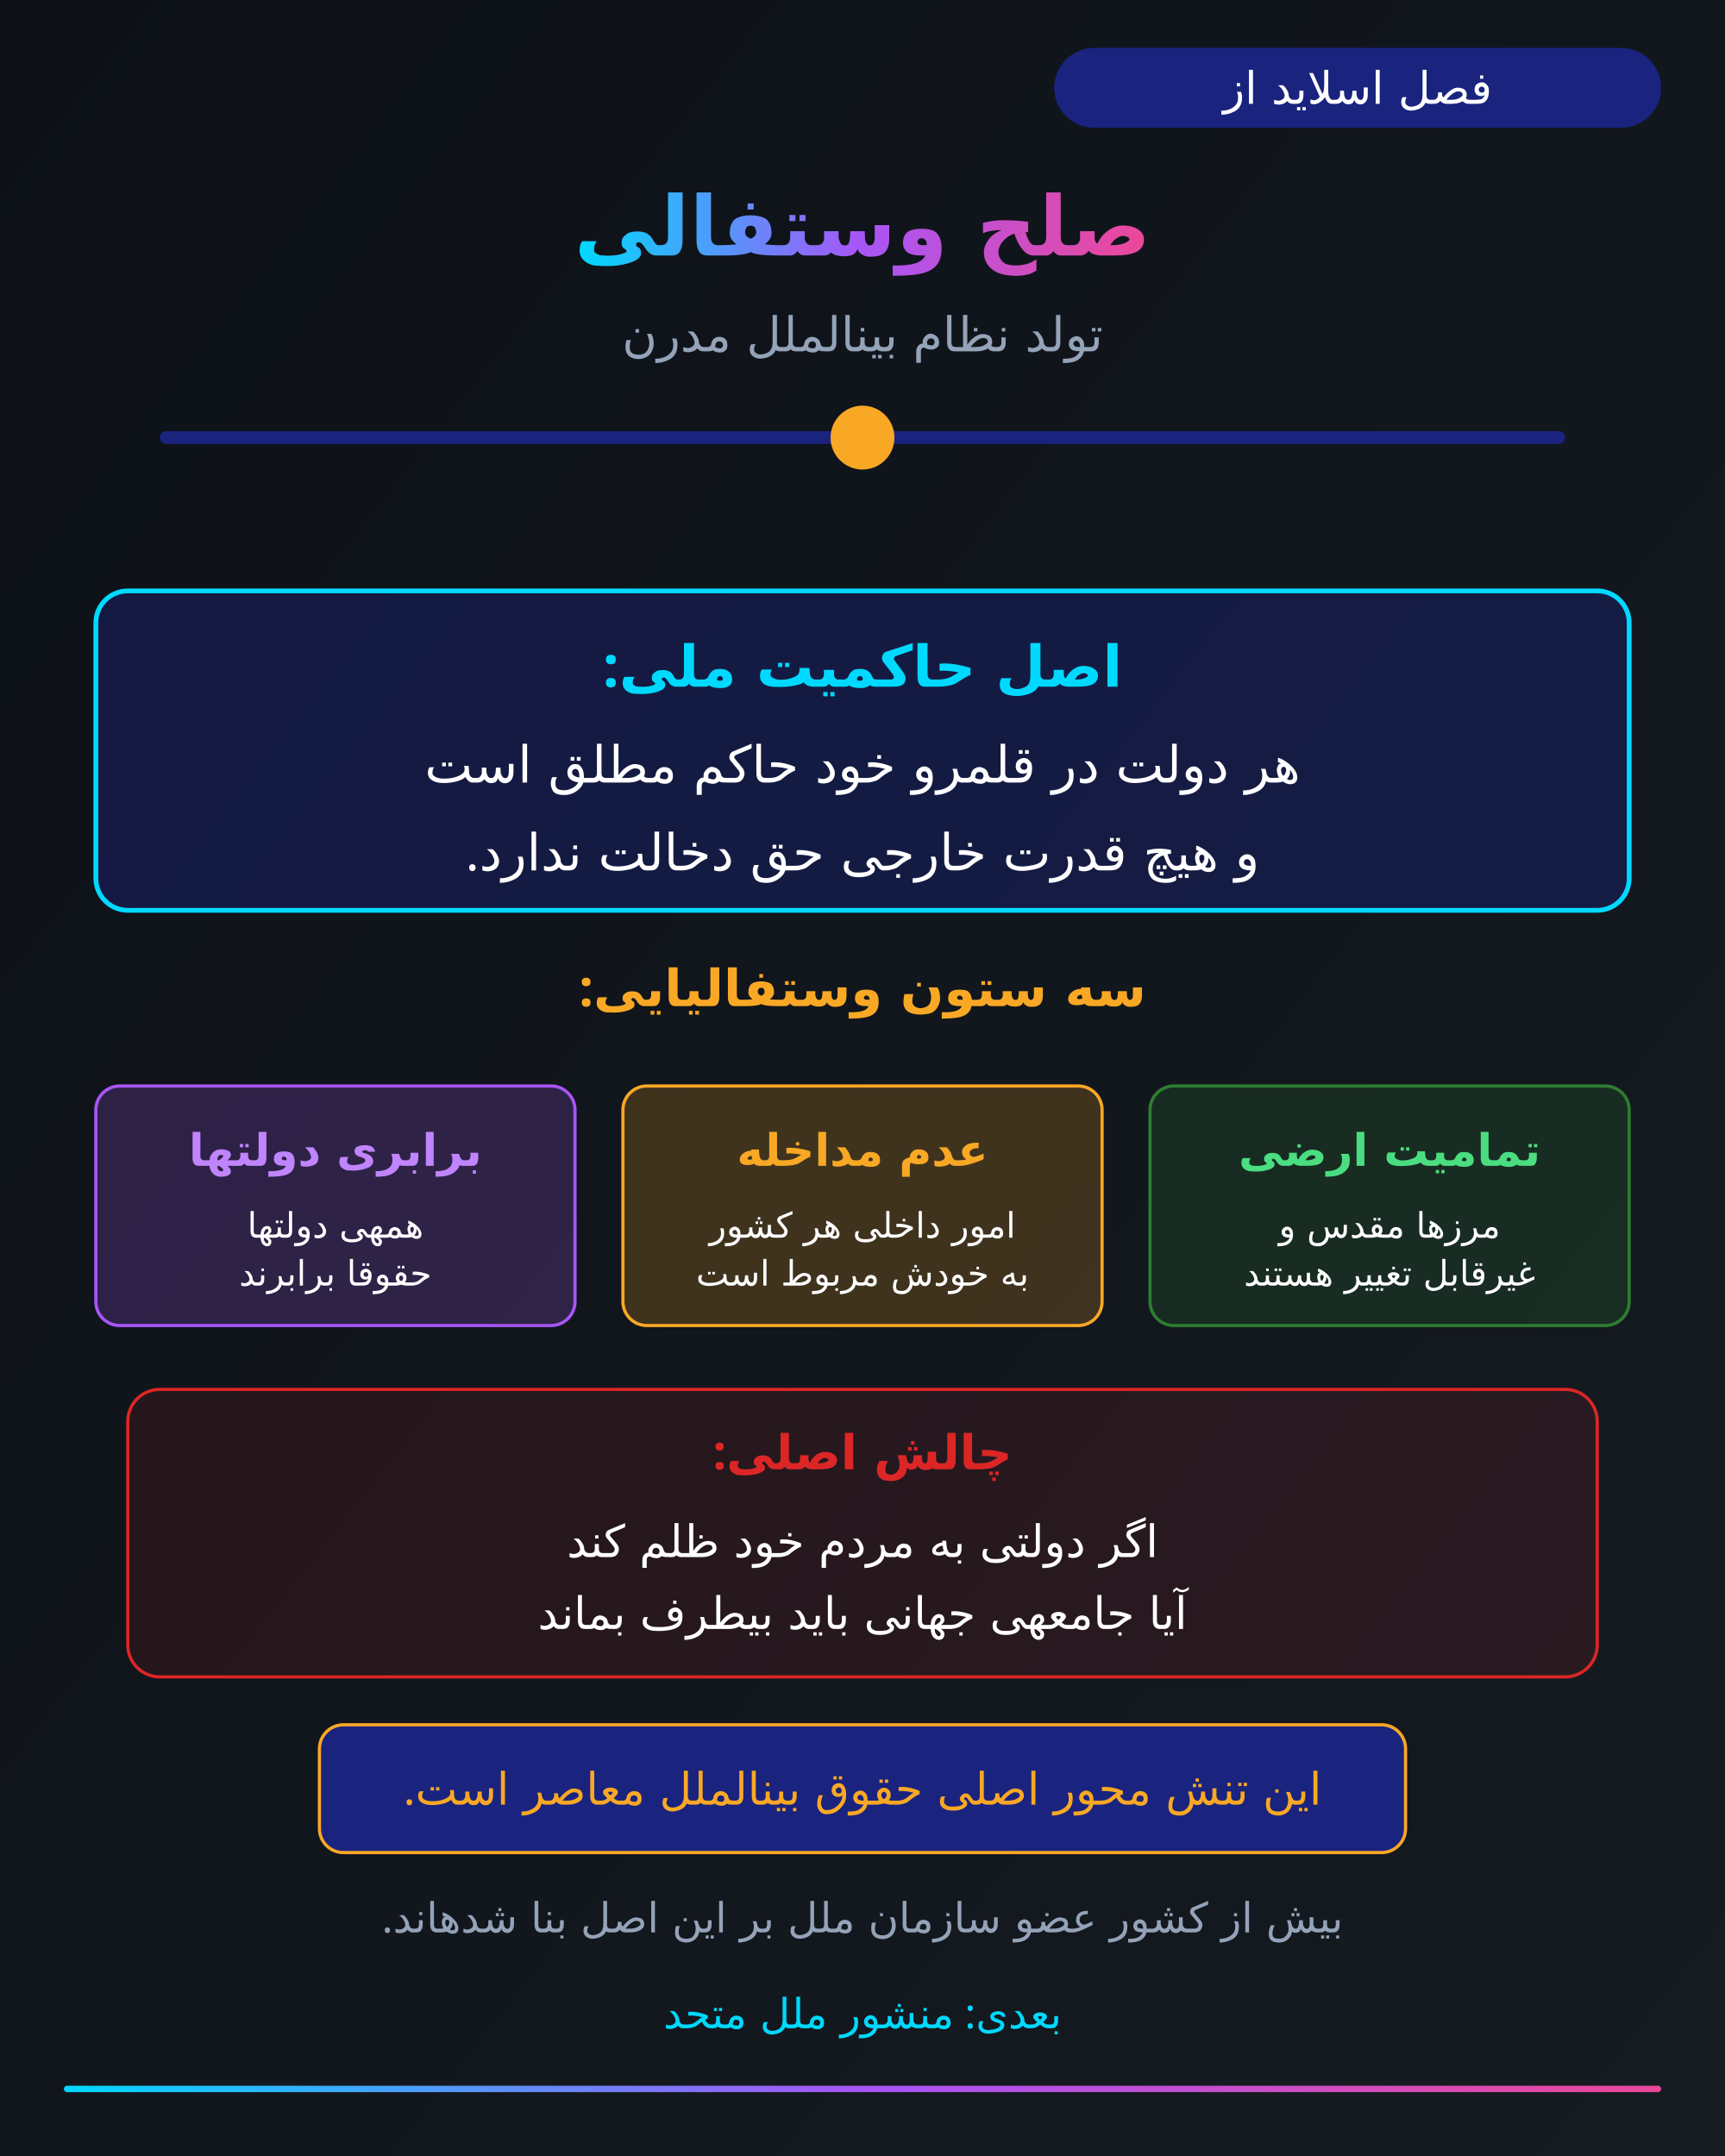
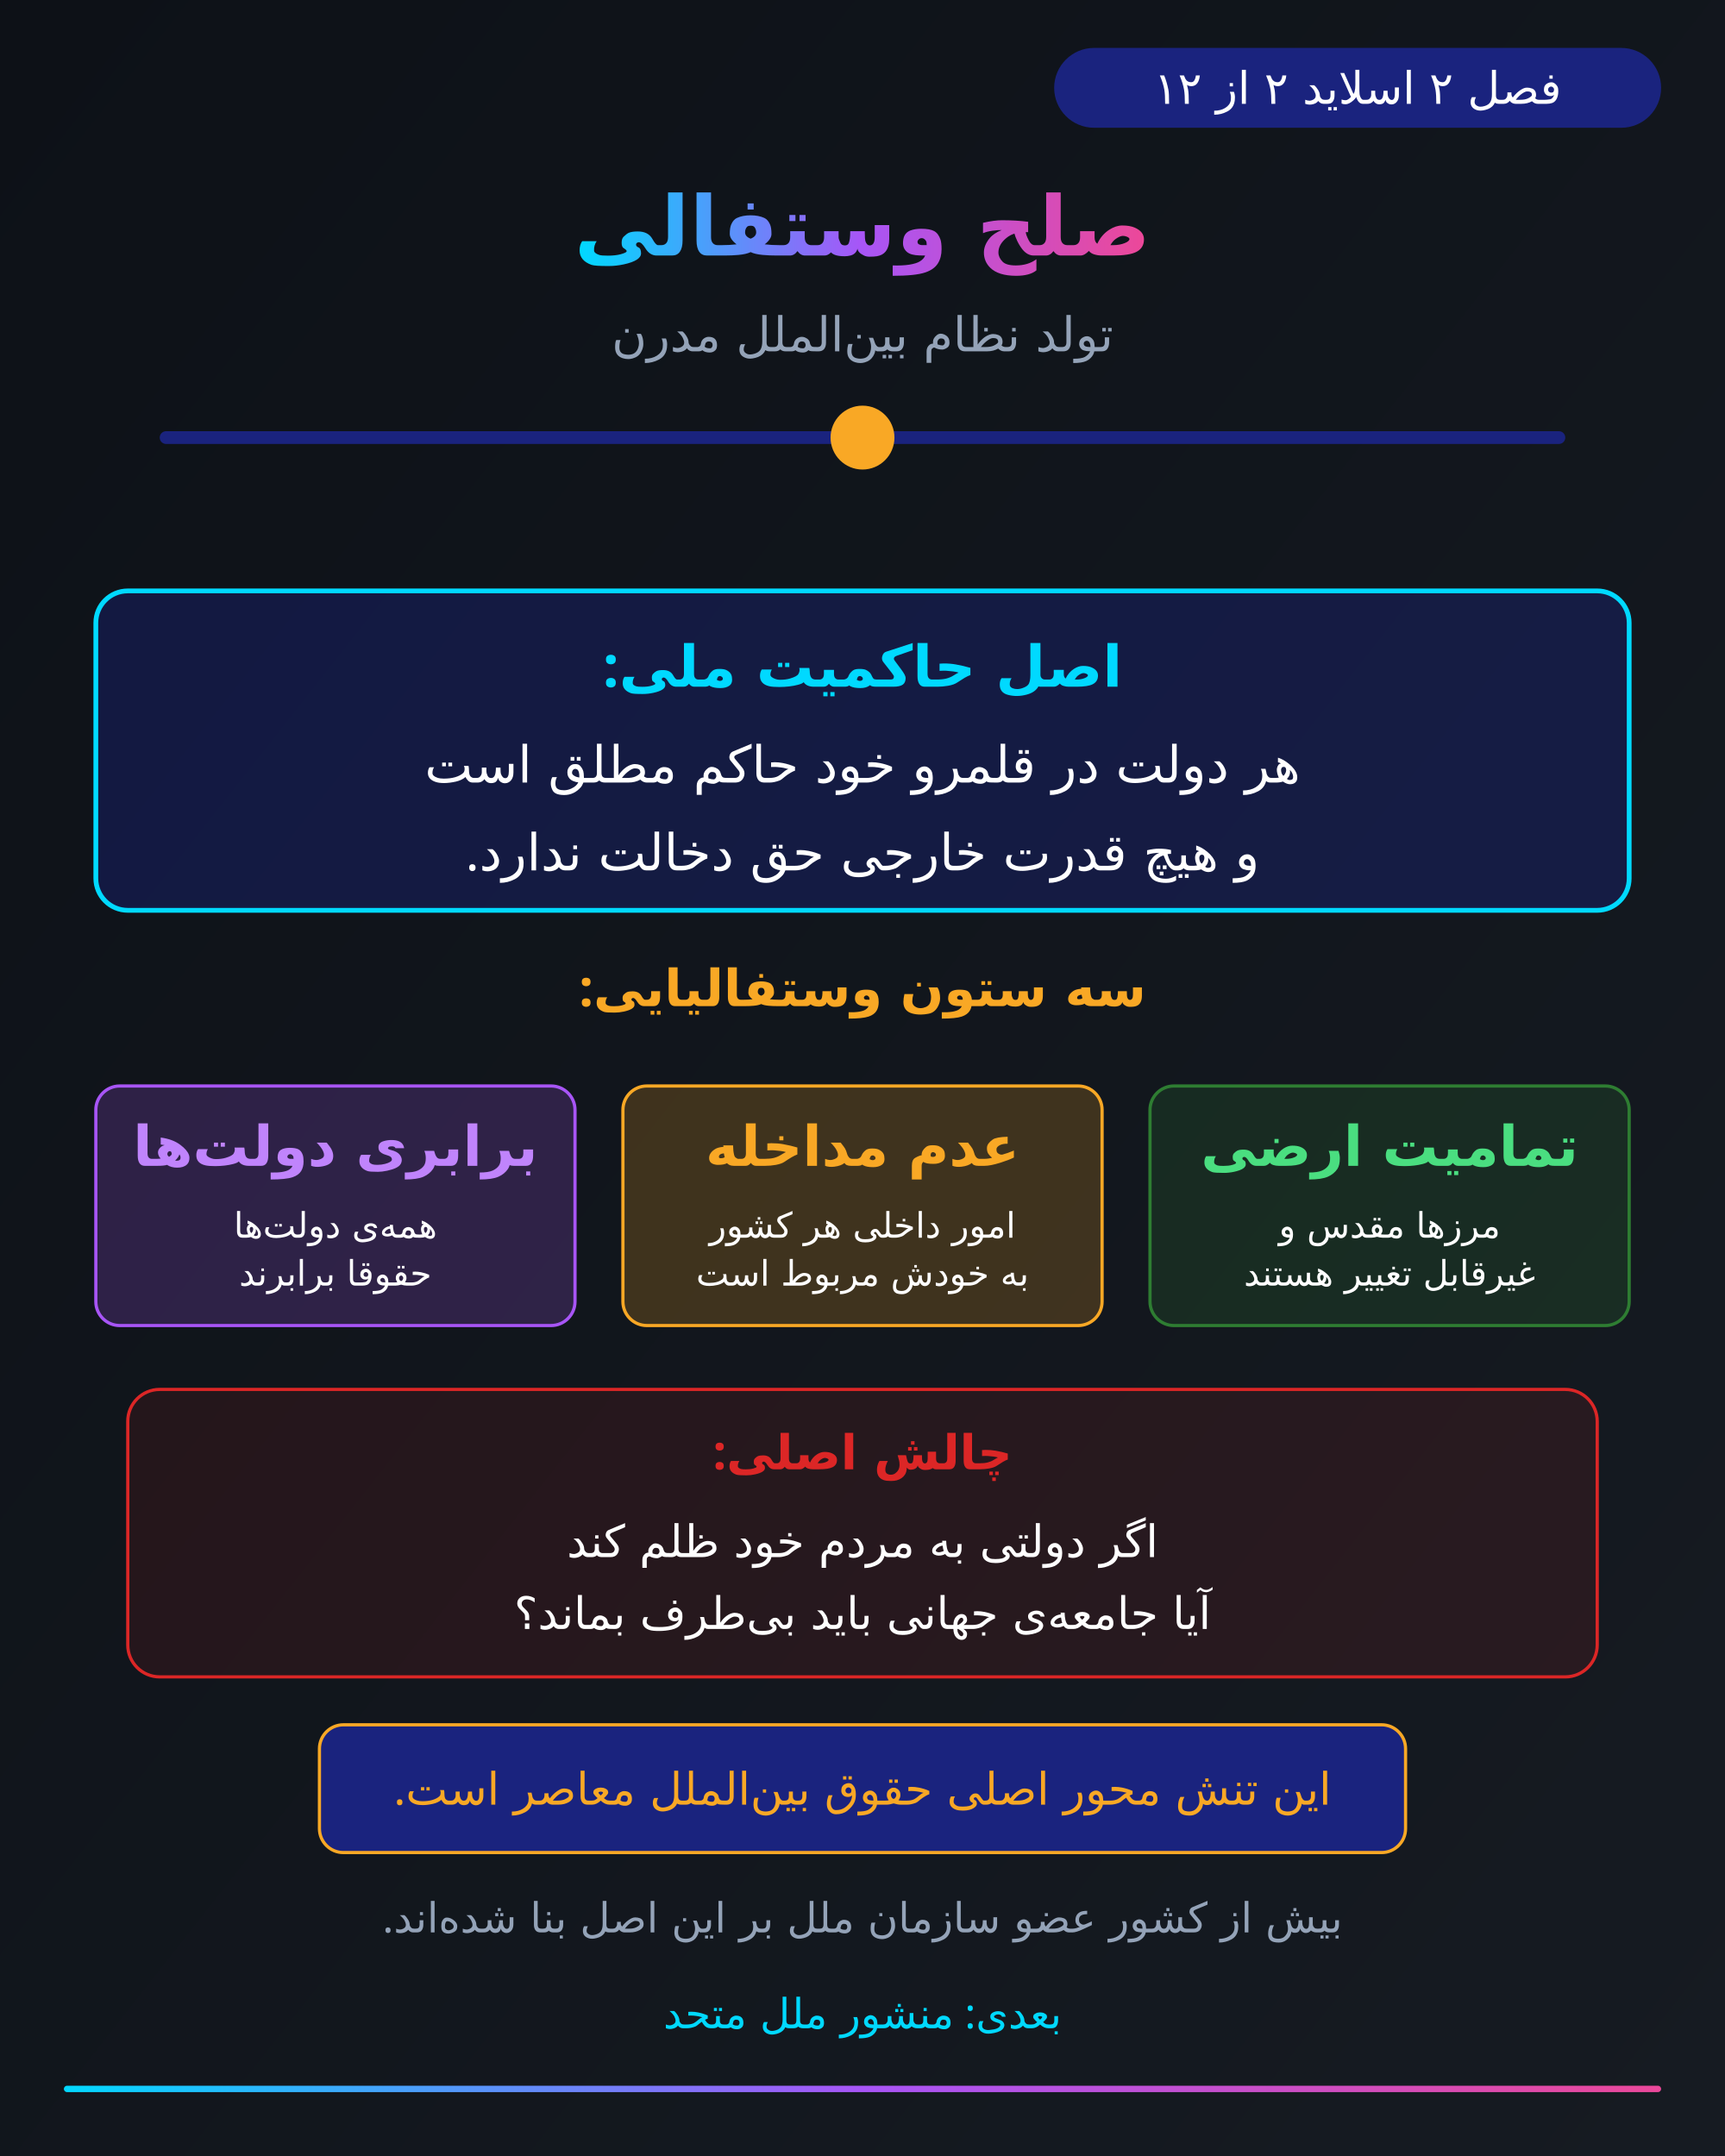
<svg xmlns="http://www.w3.org/2000/svg" viewBox="0 0 1080 1350" width="1080" height="1350">
  <defs>
    <linearGradient id="bgGrad" x1="0%" y1="0%" x2="100%" y2="100%">
      <stop offset="0%" style="stop-color:#0D1117" />
      <stop offset="100%" style="stop-color:#161B22" />
    </linearGradient>
    <linearGradient id="titleGrad" x1="0%" y1="0%" x2="100%" y2="0%">
      <stop offset="0%" style="stop-color:#00D9FF" />
      <stop offset="50%" style="stop-color:#A855F7" />
      <stop offset="100%" style="stop-color:#EC4899" />
    </linearGradient>
  </defs>
  <rect width="1080" height="1350" fill="url(#bgGrad)" />
  <rect x="660" y="30" width="380" height="50" rx="25" fill="#1A237E" />
-   <text x="850" y="65" font-family="Vazirmatn, Tahoma" font-size="28" fill="#FFFFFF" text-anchor="middle" direction="rtl">فصل   اسلاید  از </text>
+   <text x="850" y="65" font-family="Vazirmatn, Tahoma" font-size="28" fill="#FFFFFF" text-anchor="middle" direction="rtl">فصل ۲ اسلاید ۲ از ۱۲</text>
  <text x="540" y="160" font-family="Vazirmatn, Tahoma" font-size="52" font-weight="bold" fill="url(#titleGrad)" text-anchor="middle" direction="rtl">صلح وستفالی </text>
-   <text x="540" y="220" font-family="Vazirmatn, Tahoma" font-size="30" fill="#94A3B8" text-anchor="middle" direction="rtl">تولد نظام بینالملل مدرن</text>
+   <text x="540" y="220" font-family="Vazirmatn, Tahoma" font-size="30" fill="#94A3B8" text-anchor="middle" direction="rtl">تولد نظام بین‌الملل مدرن</text>
  <rect x="100" y="270" width="880" height="8" rx="4" fill="#1A237E" />
  <circle cx="540" cy="274" r="20" fill="#F9A825" />
  <text x="540" y="330" font-family="Vazirmatn, Tahoma" font-size="28" fill="#F9A825" text-anchor="middle" font-weight="bold" />
  <rect x="60" y="370" width="960" height="200" rx="20" fill="#1A237E" fill-opacity="0.4" stroke="#00D9FF" stroke-width="3" />
  <text x="540" y="430" font-family="Vazirmatn, Tahoma" font-size="36" fill="#00D9FF" text-anchor="middle" direction="rtl" font-weight="bold"> اصل حاکمیت ملی:</text>
  <text x="540" y="490" font-family="Vazirmatn, Tahoma" font-size="32" fill="#FFFFFF" text-anchor="middle" direction="rtl">هر دولت در قلمرو خود حاکم مطلق است</text>
  <text x="540" y="545" font-family="Vazirmatn, Tahoma" font-size="32" fill="#FFFFFF" text-anchor="middle" direction="rtl">و هیچ قدرت خارجی حق دخالت ندارد.</text>
  <text x="540" y="630" font-family="Vazirmatn, Tahoma" font-size="32" fill="#F9A825" text-anchor="middle" direction="rtl" font-weight="bold">سه ستون وستفالیایی:</text>
  <rect x="720" y="680" width="300" height="150" rx="15" fill="#2E7D32" fill-opacity="0.2" stroke="#2E7D32" stroke-width="2" />
-   <text x="870" y="730" font-family="Vazirmatn, Tahoma" font-size="28" fill="#4ADE80" text-anchor="middle" direction="rtl" font-weight="bold">تمامیت ارضی</text>
+   <text x="870" y="730" font-family="Vazirmatn, Tahoma" font-size="35" fill="#4ADE80" text-anchor="middle" direction="rtl" font-weight="bold">تمامیت ارضی</text>
  <text x="870" y="775" font-family="Vazirmatn, Tahoma" font-size="22" fill="#FFFFFF" text-anchor="middle" direction="rtl">مرزها مقدس و</text>
  <text x="870" y="805" font-family="Vazirmatn, Tahoma" font-size="22" fill="#FFFFFF" text-anchor="middle" direction="rtl">غیرقابل تغییر هستند</text>
  <rect x="390" y="680" width="300" height="150" rx="15" fill="#F9A825" fill-opacity="0.2" stroke="#F9A825" stroke-width="2" />
-   <text x="540" y="730" font-family="Vazirmatn, Tahoma" font-size="28" fill="#F9A825" text-anchor="middle" direction="rtl" font-weight="bold">عدم مداخله</text>
+   <text x="540" y="730" font-family="Vazirmatn, Tahoma" font-size="35" fill="#F9A825" text-anchor="middle" direction="rtl" font-weight="bold">عدم مداخله</text>
  <text x="540" y="775" font-family="Vazirmatn, Tahoma" font-size="22" fill="#FFFFFF" text-anchor="middle" direction="rtl">امور داخلی هر کشور</text>
  <text x="540" y="805" font-family="Vazirmatn, Tahoma" font-size="22" fill="#FFFFFF" text-anchor="middle" direction="rtl">به خودش مربوط است</text>
  <rect x="60" y="680" width="300" height="150" rx="15" fill="#A855F7" fill-opacity="0.2" stroke="#A855F7" stroke-width="2" />
-   <text x="210" y="730" font-family="Vazirmatn, Tahoma" font-size="28" fill="#C084FC" text-anchor="middle" direction="rtl" font-weight="bold">برابری دولتها</text>
-   <text x="210" y="775" font-family="Vazirmatn, Tahoma" font-size="22" fill="#FFFFFF" text-anchor="middle" direction="rtl">همهی دولتها</text>
+   <text x="210" y="730" font-family="Vazirmatn, Tahoma" font-size="35" fill="#C084FC" text-anchor="middle" direction="rtl" font-weight="bold">برابری دولت‌ها</text>
+   <text x="210" y="775" font-family="Vazirmatn, Tahoma" font-size="22" fill="#FFFFFF" text-anchor="middle" direction="rtl">همه‌ی دولت‌ها</text>
  <text x="210" y="805" font-family="Vazirmatn, Tahoma" font-size="22" fill="#FFFFFF" text-anchor="middle" direction="rtl">حقوقا برابرند</text>
  <rect x="80" y="870" width="920" height="180" rx="20" fill="#DC2626" fill-opacity="0.1" stroke="#DC2626" stroke-width="2" />
  <text x="540" y="920" font-family="Vazirmatn, Tahoma" font-size="30" fill="#DC2626" text-anchor="middle" direction="rtl" font-weight="bold"> چالش اصلی:</text>
  <text x="540" y="975" font-family="Vazirmatn, Tahoma" font-size="28" fill="#FFFFFF" text-anchor="middle" direction="rtl">اگر دولتی به مردم خود ظلم کند</text>
-   <text x="540" y="1020" font-family="Vazirmatn, Tahoma" font-size="28" fill="#FFFFFF" text-anchor="middle" direction="rtl">آیا جامعهی جهانی باید بیطرف بماند</text>
+   <text x="540" y="1020" font-family="Vazirmatn, Tahoma" font-size="28" fill="#FFFFFF" text-anchor="middle" direction="rtl">آیا جامعه‌ی جهانی باید بی‌طرف بماند؟</text>
  <rect x="200" y="1080" width="680" height="80" rx="15" fill="#1A237E" stroke="#F9A825" stroke-width="2" />
-   <text x="540" y="1130" font-family="Vazirmatn, Tahoma" font-size="28" fill="#F9A825" text-anchor="middle" direction="rtl">این تنش محور اصلی حقوق بینالملل معاصر است.</text>
-   <text x="540" y="1210" font-family="Vazirmatn, Tahoma" font-size="26" fill="#94A3B8" text-anchor="middle" direction="rtl"> بیش از  کشور عضو سازمان ملل بر این اصل بنا شدهاند.</text>
+   <text x="540" y="1130" font-family="Vazirmatn, Tahoma" font-size="28" fill="#F9A825" text-anchor="middle" direction="rtl">این تنش محور اصلی حقوق بین‌الملل معاصر است.</text>
+   <text x="540" y="1210" font-family="Vazirmatn, Tahoma" font-size="26" fill="#94A3B8" text-anchor="middle" direction="rtl"> بیش از  کشور عضو سازمان ملل بر این اصل بنا شده‌اند.</text>
  <text x="540" y="1270" font-family="Vazirmatn, Tahoma" font-size="26" fill="#00D9FF" text-anchor="middle" direction="rtl">بعدی: منشور ملل متحد </text>
  <rect x="40" y="1306" width="1000" height="4" rx="2" fill="url(#titleGrad)" />
</svg>
